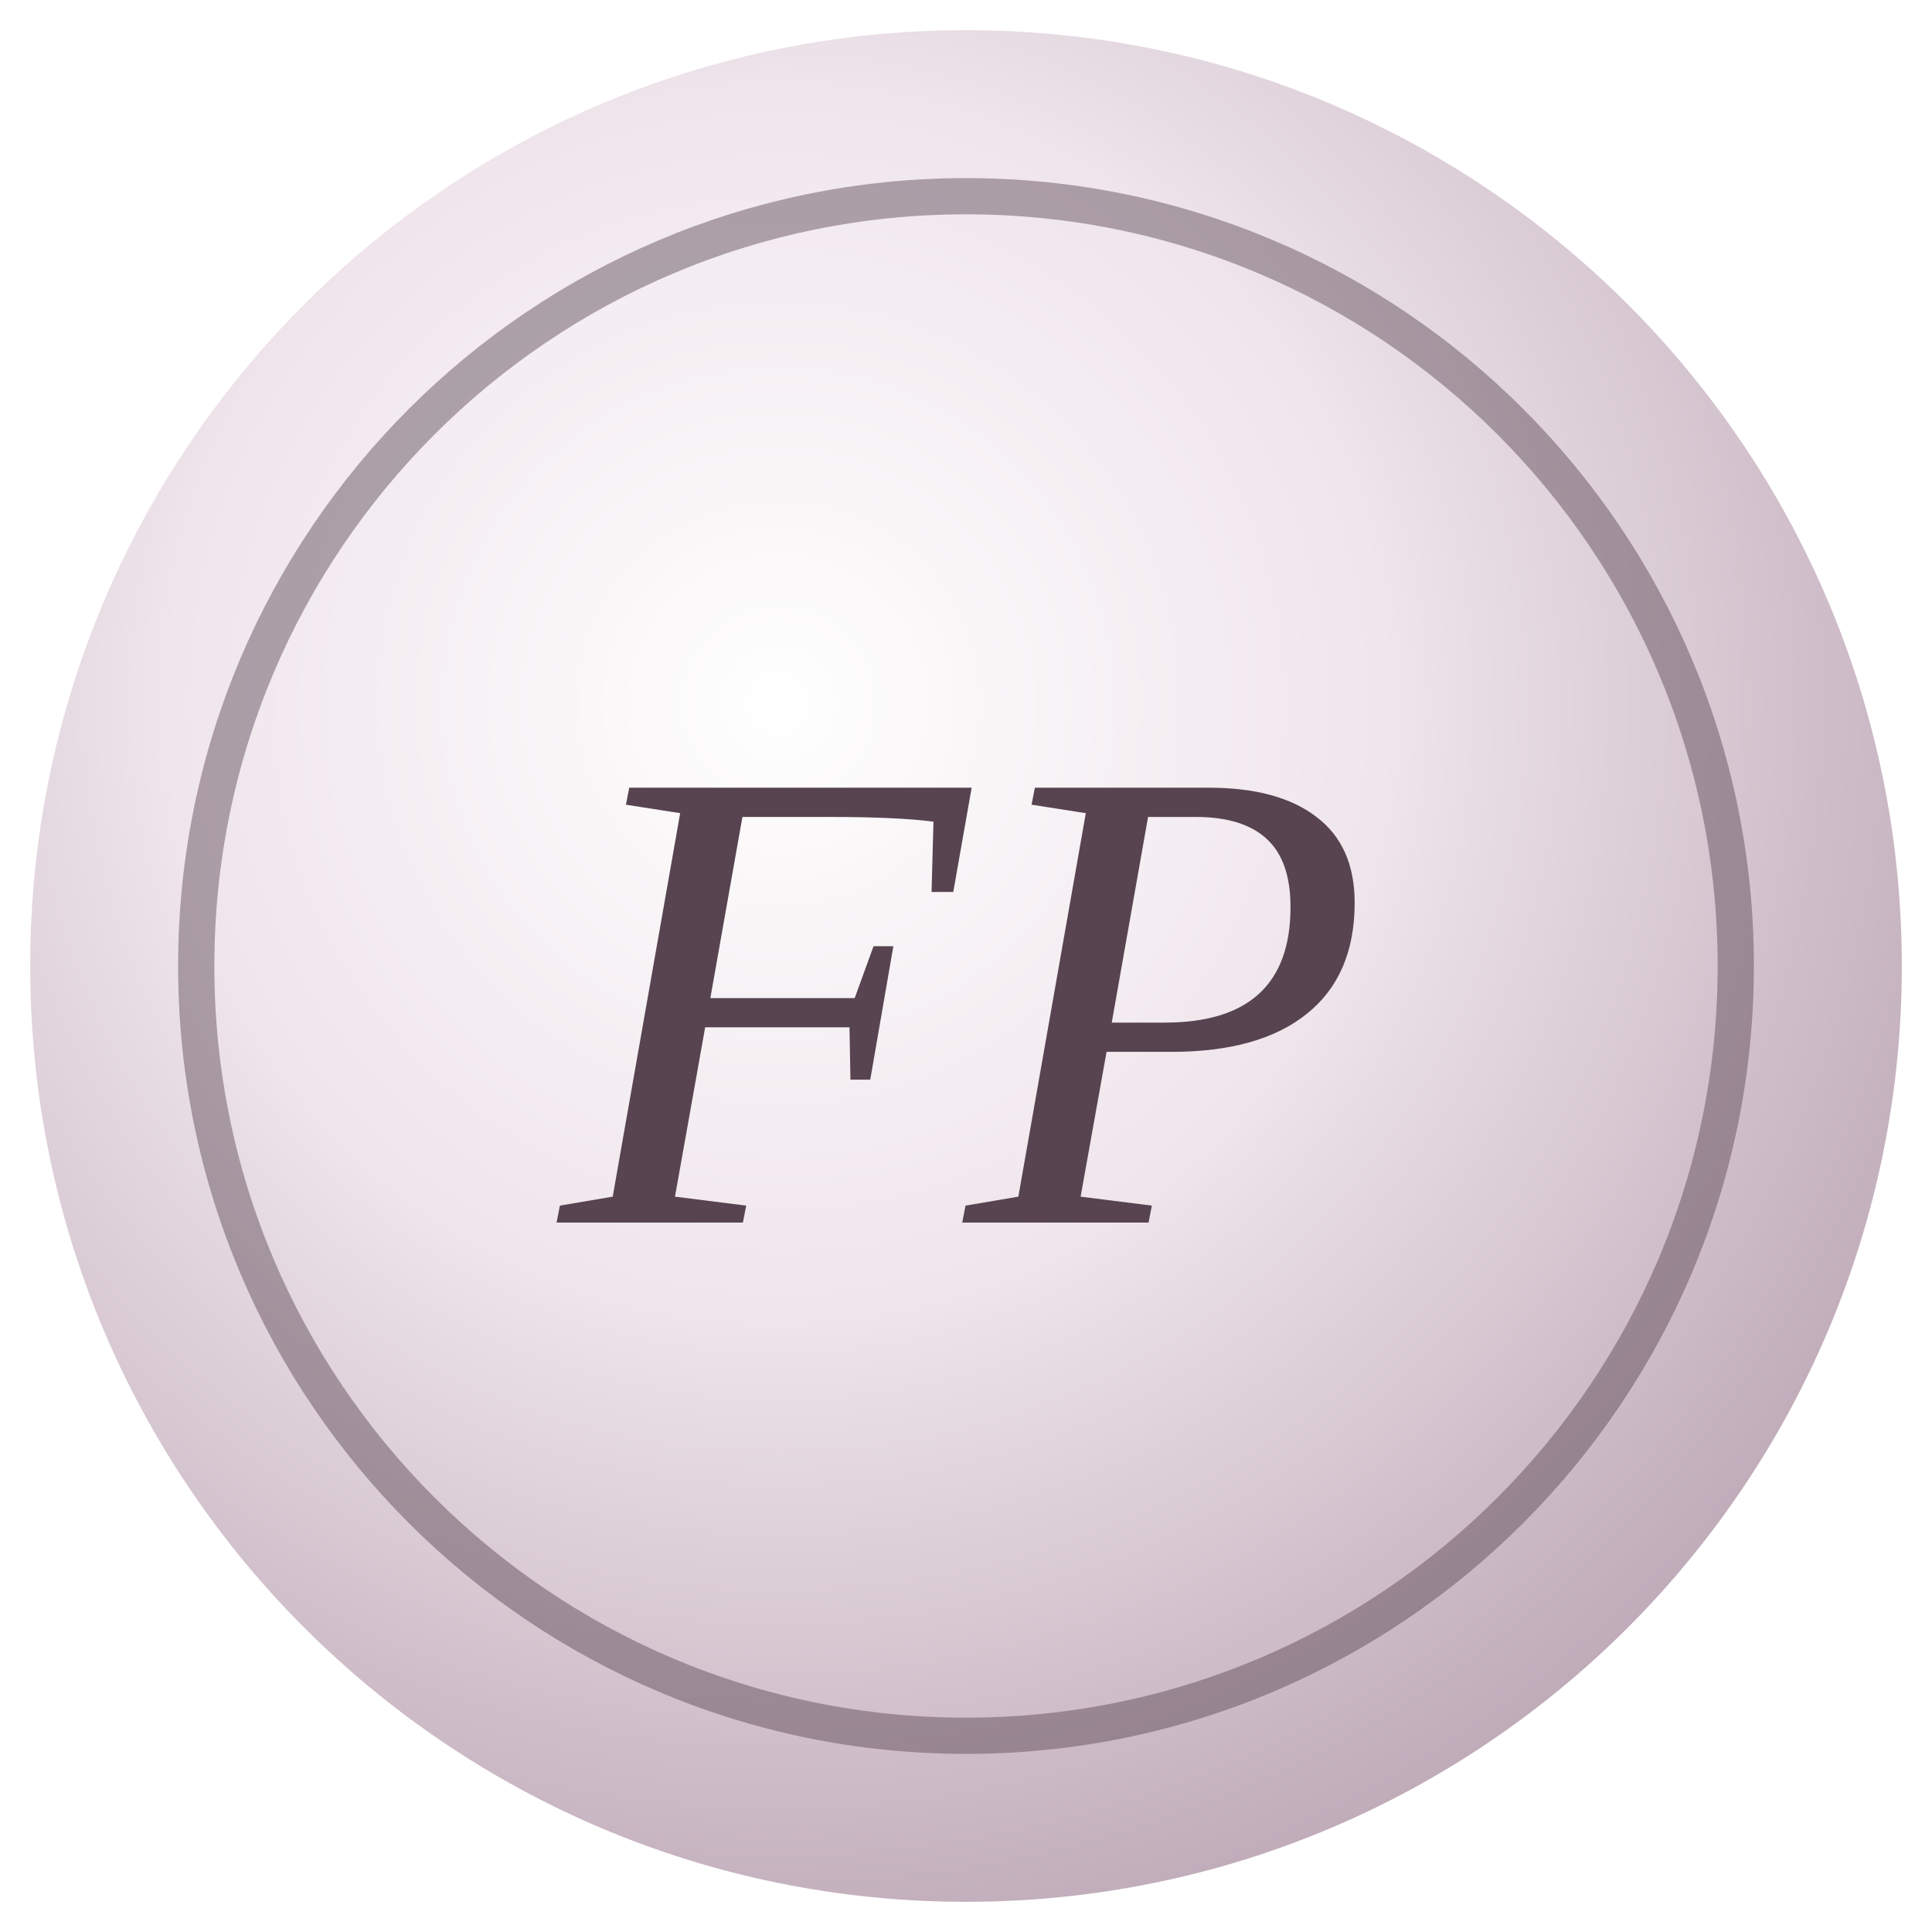
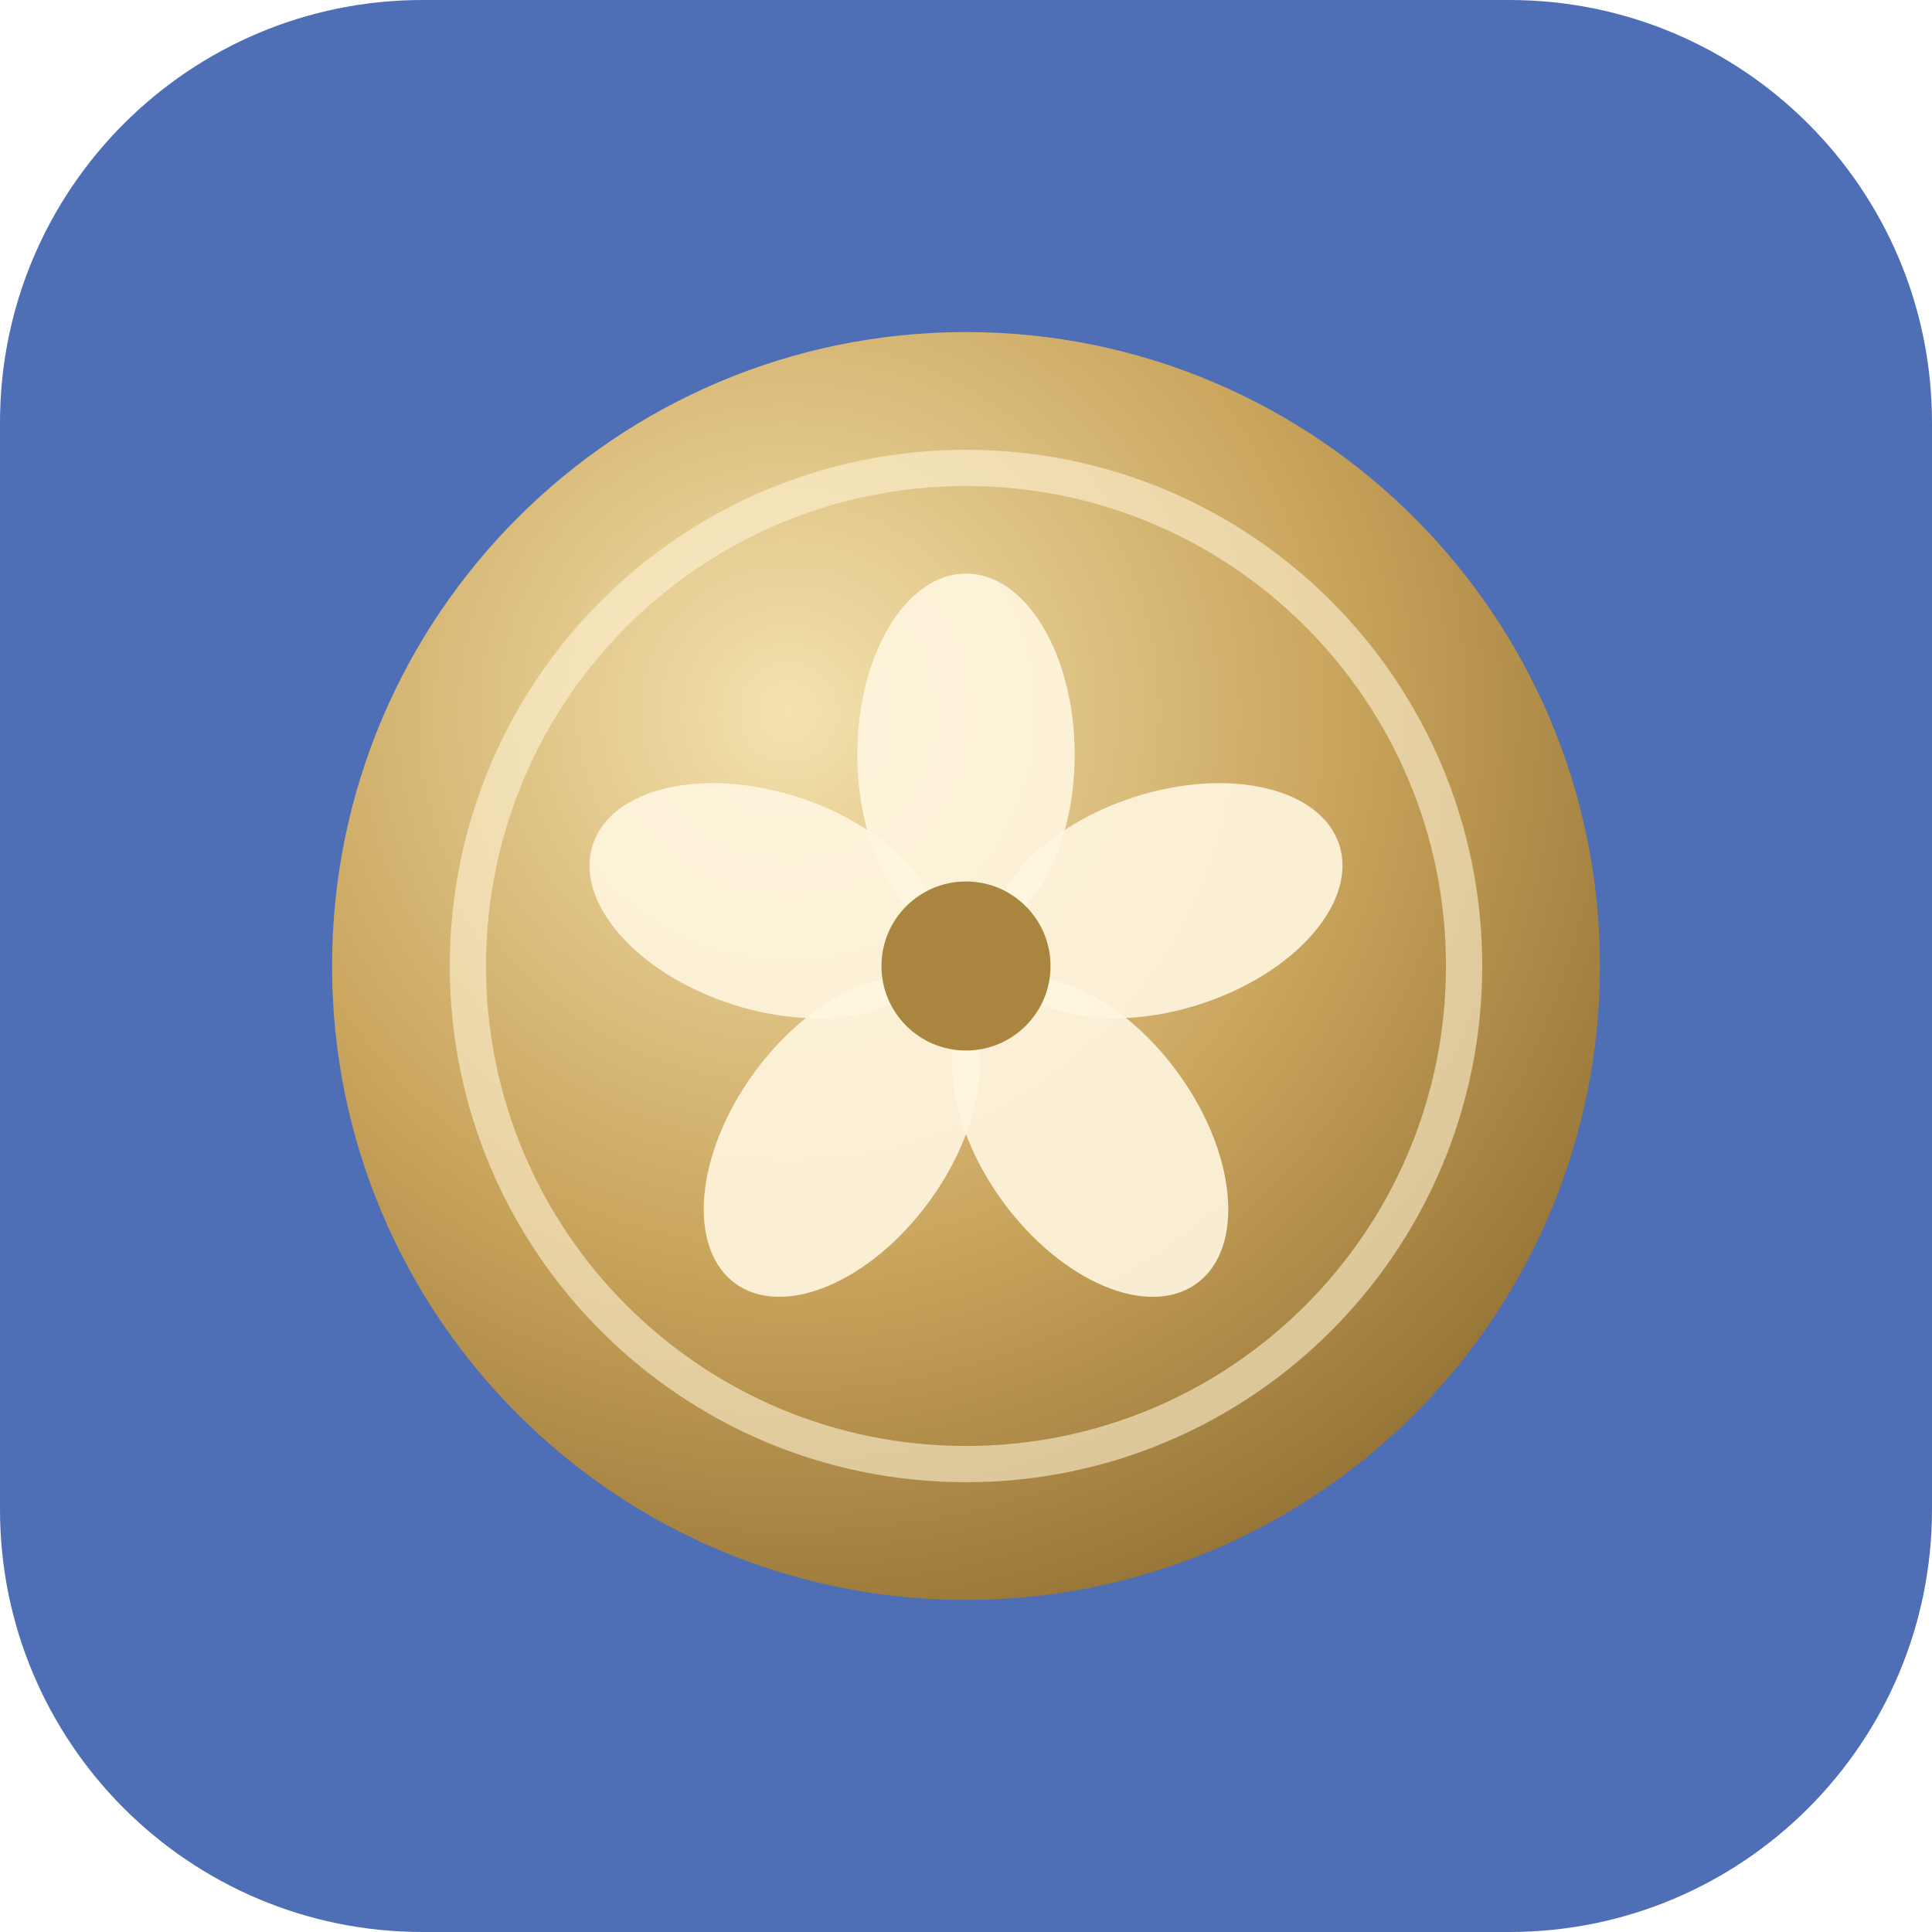
<svg xmlns="http://www.w3.org/2000/svg" viewBox="0 0 64 64">
  <defs>
-     <radialGradient id="p" cx=".4" cy=".36" r=".72">
-       <stop offset="0" stop-color="#FFFFFF" />
-       <stop offset=".45" stop-color="#EFE5EB" />
-       <stop offset="1" stop-color="#B9A3B2" />
+     <radialGradient id="g" cx=".36" cy=".3" r=".8">
+       <stop offset="0" stop-color="#F4E2AE" />
+       <stop offset=".55" stop-color="#C9A45C" />
+       <stop offset="1" stop-color="#8E6D30" />
    </radialGradient>
  </defs>
-   <circle cx="32" cy="32" r="31" fill="url(#p)" />
-   <circle cx="32" cy="32" r="25.5" fill="none" stroke="#574450" stroke-opacity=".45" stroke-width="1.2" />
-   <text x="32" y="40.5" text-anchor="middle" font-family="Georgia, 'Times New Roman', serif" font-style="italic" font-size="22" fill="#574450">FP</text>
+   <rect width="64" height="64" rx="14" fill="#4E6FB6" />
+   <circle cx="32" cy="32" r="21" fill="url(#g)" />
+   <circle cx="32" cy="32" r="16.5" fill="none" stroke="#FFF3D6" stroke-opacity=".6" stroke-width="1.2" />
+   <g fill="#FFF6E0" fill-opacity=".9">
+     <ellipse cx="32" cy="25" rx="3.6" ry="6" />
+     <ellipse cx="32" cy="25" rx="3.6" ry="6" transform="rotate(72 32 32)" />
+     <ellipse cx="32" cy="25" rx="3.6" ry="6" transform="rotate(144 32 32)" />
+     <ellipse cx="32" cy="25" rx="3.6" ry="6" transform="rotate(216 32 32)" />
+     <ellipse cx="32" cy="25" rx="3.6" ry="6" transform="rotate(288 32 32)" />
+   </g>
+   <circle cx="32" cy="32" r="2.8" fill="#A98540" />
</svg>
